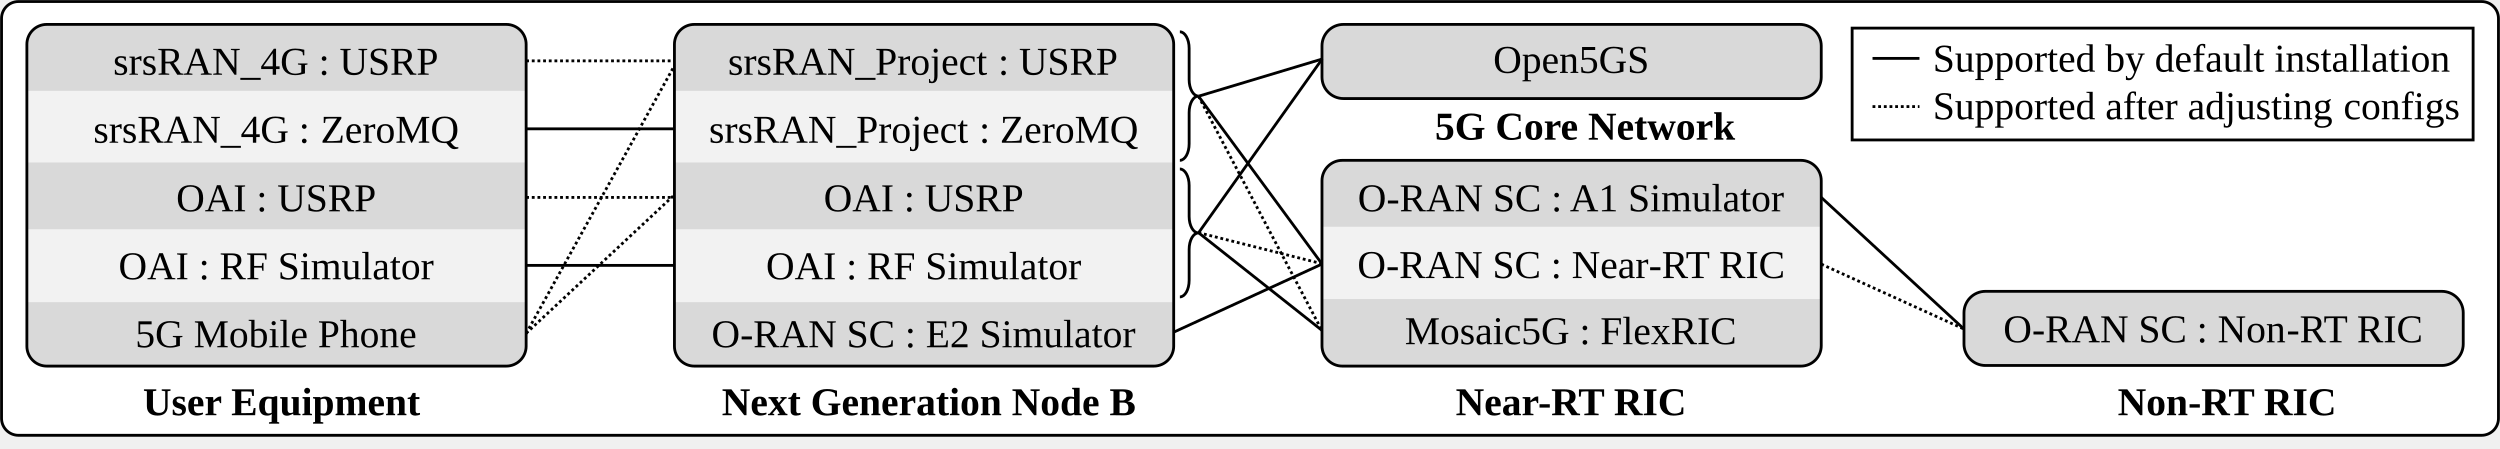
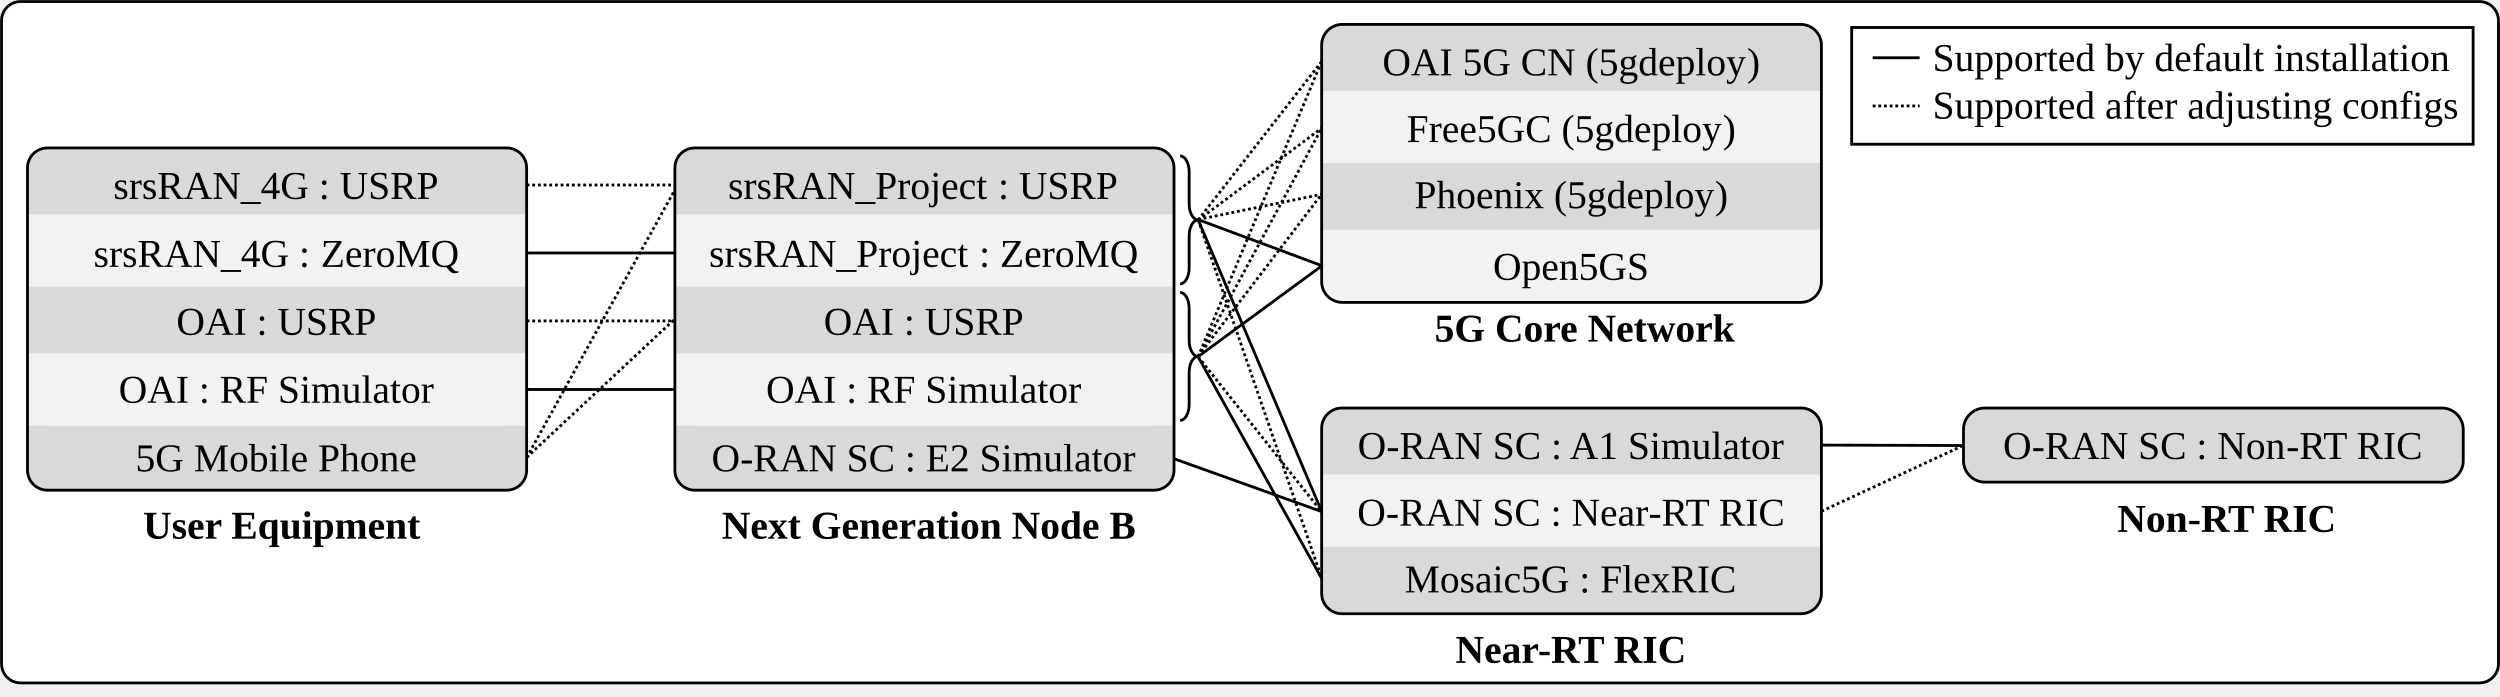
- <svg xmlns="http://www.w3.org/2000/svg" width="4046" height="726" xml:space="preserve" overflow="hidden">
-   <g transform="translate(-206 -745)">
-     <path d="M208.5 774.851C208.5 759.746 220.746 747.5 235.851 747.5L4222.15 747.5C4237.25 747.5 4249.5 759.746 4249.5 774.851L4249.5 1422.15C4249.5 1437.25 4237.25 1449.5 4222.15 1449.5L235.851 1449.5C220.746 1449.5 208.5 1437.25 208.5 1422.15Z" stroke="#000000" stroke-width="4.583" stroke-miterlimit="8" fill="#FFFFFF" fill-rule="evenodd" />
-     <path d="M2145.5 1121.5 2345.49 1171.79" stroke="#000000" stroke-width="4.583" stroke-miterlimit="8" stroke-dasharray="4.583 4.583" fill="none" fill-rule="evenodd" />
-     <path d="M2345.5 819.236C2345.5 800.052 2361.05 784.5 2380.24 784.5L3118.76 784.5C3137.95 784.5 3153.5 800.052 3153.5 819.236L3153.5 869.764C3153.5 888.948 3137.95 904.5 3118.76 904.5L2380.24 904.5C2361.05 904.5 2345.5 888.948 2345.5 869.764Z" stroke="#000000" stroke-width="4.583" stroke-miterlimit="8" fill="#D9D9D9" fill-rule="evenodd" />
-     <text font-family="Times New Roman,Times New Roman_MSFontService,sans-serif" font-weight="400" font-size="64" transform="matrix(1 0 0 1 2622.65 863)">Open5GS</text>
-     <text font-family="Times New Roman,Times New Roman_MSFontService,sans-serif" font-weight="700" font-size="64" transform="matrix(1 0 0 1 2528.36 971)">5G Core Network</text>
-     <path d="M1057.5 843.5 1301.76 843.5" stroke="#000000" stroke-width="4.583" stroke-miterlimit="8" stroke-dasharray="4.583 4.583" fill="none" fill-rule="evenodd" />
-     <path d="M1057.5 953.5 1303.13 953.5" stroke="#000000" stroke-width="4.583" stroke-miterlimit="8" fill="none" fill-rule="evenodd" />
-     <path d="M0 0 244.259 441.244" stroke="#000000" stroke-width="4.583" stroke-miterlimit="8" stroke-dasharray="4.583 4.583" fill="none" fill-rule="evenodd" transform="matrix(1 0 0 -1 1057.5 1284.74)" />
-     <path d="M1057.5 1174.5 1303.13 1174.5" stroke="#000000" stroke-width="4.583" stroke-miterlimit="8" fill="none" fill-rule="evenodd" />
-     <path d="M1057.5 1064.5 1297.56 1064.5" stroke="#000000" stroke-width="4.583" stroke-miterlimit="8" stroke-dasharray="4.583 4.583" fill="none" fill-rule="evenodd" />
-     <path d="M3153.5 1172.5 3384.36 1277.45" stroke="#000000" stroke-width="4.583" stroke-miterlimit="8" stroke-dasharray="4.583 4.583" fill="none" fill-rule="evenodd" />
-     <path d="M0 0 200.267 60.257" stroke="#000000" stroke-width="4.583" stroke-miterlimit="8" fill="none" fill-rule="evenodd" transform="matrix(1 0 0 -1 2145.5 900.757)" />
-     <path d="M0 0 200.267 281.61" stroke="#000000" stroke-width="4.583" stroke-miterlimit="8" fill="none" fill-rule="evenodd" transform="matrix(1 0 0 -1 2145.5 1122.11)" />
-     <path d="M2145.5 900.5 2345.49 1172.14" stroke="#000000" stroke-width="4.583" stroke-miterlimit="8" fill="none" fill-rule="evenodd" />
-     <path d="M2145.5 1121.5 2345.49 1279.71" stroke="#000000" stroke-width="4.583" stroke-miterlimit="8" fill="none" fill-rule="evenodd" />
-     <path d="M0 0 245.633 112.84" stroke="#000000" stroke-width="4.583" stroke-miterlimit="8" fill="none" fill-rule="evenodd" transform="matrix(1 0 0 -1 2099.5 1285.34)" />
-     <path d="M2145.5 900.5 2345.49 1280.06" stroke="#000000" stroke-width="4.583" stroke-miterlimit="8" stroke-dasharray="4.583 4.583" fill="none" fill-rule="evenodd" />
-     <path d="M2115.5 796.5C2123.78 796.5 2130.5 808.441 2130.5 823.17L2130.5 873.83C2130.5 888.559 2137.22 900.5 2145.5 900.5 2137.22 900.5 2130.5 912.441 2130.5 927.17L2130.5 977.83C2130.5 992.559 2123.78 1004.5 2115.5 1004.5" stroke="#000000" stroke-width="4.583" stroke-miterlimit="8" fill="none" fill-rule="evenodd" />
-     <path d="M2115.5 1018.5C2123.78 1018.5 2130.5 1030.44 2130.5 1045.17L2130.5 1095.33C2130.5 1110.06 2137.22 1122 2145.5 1122 2137.22 1122 2130.5 1133.94 2130.5 1148.67L2130.5 1198.83C2130.5 1213.56 2123.78 1225.5 2115.5 1225.5" stroke="#000000" stroke-width="4.583" stroke-miterlimit="8" fill="none" fill-rule="evenodd" />
-     <path d="M1297 816.401C1297 798.506 1311.51 784 1329.4 784L2072.6 784C2090.49 784 2105 798.506 2105 816.401L2105 1304.6C2105 1322.49 2090.49 1337 2072.6 1337L1329.4 1337C1311.51 1337 1297 1322.49 1297 1304.6Z" fill="#D9D9D9" fill-rule="evenodd" />
-     <path d="M2071.2 1233 1330.8 1233C1312.13 1233 1297 1217.87 1297 1199.2L1297 1116 2105 1116 2105 1199.2C2105 1217.87 2089.87 1233 2071.2 1233Z" fill="#F2F2F2" fill-rule="evenodd" />
-     <rect x="1297" y="892" width="808" height="116" fill="#F2F2F2" />
-     <text font-family="Times New Roman,Times New Roman_MSFontService,sans-serif" font-weight="400" font-size="64" transform="matrix(1 0 0 1 1539.08 1087)">OAI : USRP</text>
-     <text font-family="Times New Roman,Times New Roman_MSFontService,sans-serif" font-weight="400" font-size="64" transform="matrix(1 0 0 1 1353.46 976)">srsRAN_Project</text>
-     <text font-family="Times New Roman,Times New Roman_MSFontService,sans-serif" font-weight="400" font-size="64" transform="matrix(1 0 0 1 1790.59 976)">: </text>
-     <text font-family="Times New Roman,Times New Roman_MSFontService,sans-serif" font-weight="400" font-size="64" transform="matrix(1 0 0 1 1824.4 976)">ZeroMQ</text>
-     <text font-family="Times New Roman,Times New Roman_MSFontService,sans-serif" font-weight="400" font-size="64" transform="matrix(1 0 0 1 1384.17 866)">srsRAN_Project</text>
-     <text font-family="Times New Roman,Times New Roman_MSFontService,sans-serif" font-weight="400" font-size="64" transform="matrix(1 0 0 1 1821.3 866)">: USRP</text>
-     <text font-family="Times New Roman,Times New Roman_MSFontService,sans-serif" font-weight="400" font-size="64" transform="matrix(1 0 0 1 1357.47 1307)">O</text>
-     <text font-family="Times New Roman,Times New Roman_MSFontService,sans-serif" font-weight="400" font-size="64" transform="matrix(1 0 0 1 1403.88 1307)">-</text>
-     <text font-family="Times New Roman,Times New Roman_MSFontService,sans-serif" font-weight="400" font-size="64" transform="matrix(1 0 0 1 1425.07 1307)">RAN SC : E2 Simulator</text>
-     <text font-family="Times New Roman,Times New Roman_MSFontService,sans-serif" font-weight="700" font-size="64" transform="matrix(1 0 0 1 1374.12 1417)">Next Generation Node B</text>
-     <rect x="1297" y="1117" width="808" height="117" fill="#F2F2F2" />
-     <text font-family="Times New Roman,Times New Roman_MSFontService,sans-serif" font-weight="400" font-size="64" transform="matrix(1 0 0 1 1445.7 1197)">OAI : RF Simulator</text>
-     <path d="M1297.5 816.679C1297.5 798.907 1311.91 784.5 1329.68 784.5L2073.32 784.5C2091.09 784.5 2105.5 798.907 2105.5 816.679L2105.5 1305.32C2105.5 1323.09 2091.09 1337.5 2073.32 1337.5L1329.68 1337.5C1311.91 1337.5 1297.5 1323.09 1297.5 1305.32Z" stroke="#000000" stroke-width="4.583" stroke-miterlimit="8" fill="none" fill-rule="evenodd" />
-     <path d="M249 816.401C249 798.506 263.506 784 281.4 784L1024.6 784C1042.49 784 1057 798.506 1057 816.401L1057 1304.6C1057 1322.49 1042.49 1337 1024.6 1337L281.4 1337C263.506 1337 249 1322.49 249 1304.6Z" fill="#D9D9D9" fill-rule="evenodd" />
-     <path d="M1023.2 1233 282.801 1233C264.133 1233 249 1217.87 249 1199.2L249 1116 1057 1116 1057 1199.2C1057 1217.87 1041.87 1233 1023.2 1233Z" fill="#F2F2F2" fill-rule="evenodd" />
-     <rect x="249" y="892" width="808" height="116" fill="#F2F2F2" />
-     <text font-family="Times New Roman,Times New Roman_MSFontService,sans-serif" font-weight="400" font-size="64" transform="matrix(1 0 0 1 491.175 1087)">OAI : USRP</text>
-     <text font-family="Times New Roman,Times New Roman_MSFontService,sans-serif" font-weight="400" font-size="64" transform="matrix(1 0 0 1 357.112 976)">srsRAN_4G : </text>
-     <text font-family="Times New Roman,Times New Roman_MSFontService,sans-serif" font-weight="400" font-size="64" transform="matrix(1 0 0 1 724.925 976)">ZeroMQ</text>
-     <text font-family="Times New Roman,Times New Roman_MSFontService,sans-serif" font-weight="400" font-size="64" transform="matrix(1 0 0 1 389.196 866)">srsRAN_4G : USRP</text>
-     <text font-family="Times New Roman,Times New Roman_MSFontService,sans-serif" font-weight="400" font-size="64" transform="matrix(1 0 0 1 425.003 1307)">5G </text>
-     <text font-family="Times New Roman,Times New Roman_MSFontService,sans-serif" font-weight="400" font-size="64" transform="matrix(1 0 0 1 519.534 1307)">Mobile Phone</text>
-     <text font-family="Times New Roman,Times New Roman_MSFontService,sans-serif" font-weight="700" font-size="64" transform="matrix(1 0 0 1 437.369 1417)">User Equipment</text>
-     <rect x="249" y="1117" width="808" height="117" fill="#F2F2F2" />
-     <text font-family="Times New Roman,Times New Roman_MSFontService,sans-serif" font-weight="400" font-size="64" transform="matrix(1 0 0 1 397.789 1197)">OAI : RF Simulator</text>
-     <path d="M249.5 816.679C249.5 798.907 263.907 784.5 281.68 784.5L1025.32 784.5C1043.09 784.5 1057.5 798.907 1057.5 816.679L1057.5 1305.32C1057.5 1323.09 1043.09 1337.5 1025.32 1337.5L281.68 1337.5C263.907 1337.5 249.5 1323.09 249.5 1305.32Z" stroke="#000000" stroke-width="4.583" stroke-miterlimit="8" fill="none" fill-rule="evenodd" />
-     <path d="M3384.5 1251.24C3384.5 1232.05 3400.05 1216.5 3419.24 1216.5L4157.76 1216.5C4176.95 1216.5 4192.5 1232.05 4192.5 1251.24L4192.5 1301.76C4192.5 1320.95 4176.95 1336.5 4157.76 1336.5L3419.24 1336.5C3400.05 1336.5 3384.5 1320.95 3384.5 1301.76Z" stroke="#000000" stroke-width="4.583" stroke-miterlimit="8" fill="#D9D9D9" fill-rule="evenodd" />
-     <text font-family="Times New Roman,Times New Roman_MSFontService,sans-serif" font-weight="400" font-size="64" transform="matrix(1 0 0 1 3448.17 1299)">O</text>
-     <text font-family="Times New Roman,Times New Roman_MSFontService,sans-serif" font-weight="400" font-size="64" transform="matrix(1 0 0 1 3494.58 1299)">-</text>
-     <text font-family="Times New Roman,Times New Roman_MSFontService,sans-serif" font-weight="400" font-size="64" transform="matrix(1 0 0 1 3515.77 1299)">RAN SC : Non</text>
-     <text font-family="Times New Roman,Times New Roman_MSFontService,sans-serif" font-weight="400" font-size="64" transform="matrix(1 0 0 1 3906.5 1299)">-</text>
-     <text font-family="Times New Roman,Times New Roman_MSFontService,sans-serif" font-weight="400" font-size="64" transform="matrix(1 0 0 1 3927.7 1299)">RT RIC</text>
-     <text font-family="Times New Roman,Times New Roman_MSFontService,sans-serif" font-weight="700" font-size="64" transform="matrix(1 0 0 1 3633.23 1417)">Non</text>
-     <text font-family="Times New Roman,Times New Roman_MSFontService,sans-serif" font-weight="700" font-size="64" transform="matrix(1 0 0 1 3747.24 1417)">-</text>
-     <text font-family="Times New Roman,Times New Roman_MSFontService,sans-serif" font-weight="700" font-size="64" transform="matrix(1 0 0 1 3768.44 1417)">RT RIC</text>
-     <rect x="3203.5" y="790.5" width="1005" height="181" stroke="#000000" stroke-width="4.583" stroke-miterlimit="8" fill="#FFFFFF" />
-     <path d="M3236.5 839.5 3312.46 839.5" stroke="#000000" stroke-width="4.583" stroke-miterlimit="8" fill="none" fill-rule="evenodd" />
-     <text font-family="Times New Roman,Times New Roman_MSFontService,sans-serif" font-weight="400" font-size="64" transform="matrix(1 0 0 1 3334.11 861)">Supported by default installation</text>
-     <text font-family="Times New Roman,Times New Roman_MSFontService,sans-serif" font-weight="400" font-size="64" transform="matrix(1 0 0 1 3334.11 938)">Supported after adjusting </text>
-     <text font-family="Times New Roman,Times New Roman_MSFontService,sans-serif" font-weight="400" font-size="64" transform="matrix(1 0 0 1 3998.7 938)">configs</text>
-     <path d="M3236.5 917.5 3312.46 917.5" stroke="#000000" stroke-width="4.583" stroke-miterlimit="8" stroke-dasharray="4.583 4.583" fill="none" fill-rule="evenodd" />
-     <path d="M0 0 239.782 223.945" stroke="#000000" stroke-width="4.583" stroke-miterlimit="8" stroke-dasharray="4.583 4.583" fill="none" fill-rule="evenodd" transform="matrix(1 0 0 -1 1057.5 1284.45)" />
-     <text font-family="Times New Roman,Times New Roman_MSFontService,sans-serif" font-weight="700" font-size="64" transform="matrix(1 0 0 1 2561.82 1417)">Near</text>
-     <text font-family="Times New Roman,Times New Roman_MSFontService,sans-serif" font-weight="700" font-size="64" transform="matrix(1 0 0 1 2695.22 1417)">-</text>
-     <text font-family="Times New Roman,Times New Roman_MSFontService,sans-serif" font-weight="700" font-size="64" transform="matrix(1 0 0 1 2716.41 1417)">RT RIC</text>
-     <path d="M2345 1035.52C2345 1018.11 2359.11 1004 2376.52 1004L3121.48 1004C3138.89 1004 3153 1018.11 3153 1035.52L3153 1305.48C3153 1322.89 3138.89 1337 3121.48 1337L2376.52 1337C2359.11 1337 2345 1322.89 2345 1305.48Z" fill="#D9D9D9" fill-rule="evenodd" />
-     <rect x="2345" y="1112" width="808" height="117" fill="#F2F2F2" />
-     <path d="M2345.5 1037.4C2345.5 1019.23 2360.23 1004.5 2378.4 1004.5L3120.6 1004.5C3138.77 1004.5 3153.5 1019.23 3153.5 1037.4L3153.5 1304.6C3153.5 1322.77 3138.77 1337.5 3120.6 1337.5L2378.4 1337.5C2360.23 1337.5 2345.5 1322.77 2345.5 1304.6Z" stroke="#000000" stroke-width="4.583" stroke-miterlimit="8" fill="none" fill-rule="evenodd" />
-     <text font-family="Times New Roman,Times New Roman_MSFontService,sans-serif" font-weight="400" font-size="64" transform="matrix(1 0 0 1 2479.57 1302)">Mosaic5G : FlexRIC</text>
-     <text font-family="Times New Roman,Times New Roman_MSFontService,sans-serif" font-weight="400" font-size="64" transform="matrix(1 0 0 1 2402.8 1195)">O</text>
-     <text font-family="Times New Roman,Times New Roman_MSFontService,sans-serif" font-weight="400" font-size="64" transform="matrix(1 0 0 1 2449.21 1195)">-</text>
-     <text font-family="Times New Roman,Times New Roman_MSFontService,sans-serif" font-weight="400" font-size="64" transform="matrix(1 0 0 1 2470.4 1195)">RAN SC : Near</text>
-     <text font-family="Times New Roman,Times New Roman_MSFontService,sans-serif" font-weight="400" font-size="64" transform="matrix(1 0 0 1 2874.17 1195)">-</text>
-     <text font-family="Times New Roman,Times New Roman_MSFontService,sans-serif" font-weight="400" font-size="64" transform="matrix(1 0 0 1 2895.37 1195)">RT RIC</text>
-     <text font-family="Times New Roman,Times New Roman_MSFontService,sans-serif" font-weight="400" font-size="64" transform="matrix(1 0 0 1 2403.42 1087)">O</text>
-     <text font-family="Times New Roman,Times New Roman_MSFontService,sans-serif" font-weight="400" font-size="64" transform="matrix(1 0 0 1 2449.82 1087)">-</text>
-     <text font-family="Times New Roman,Times New Roman_MSFontService,sans-serif" font-weight="400" font-size="64" transform="matrix(1 0 0 1 2471.02 1087)">RAN SC : A1 Simulator</text>
-     <path d="M3153.5 1064.5 3384.36 1277.36" stroke="#000000" stroke-width="4.583" stroke-miterlimit="8" fill="none" fill-rule="evenodd" />
+ <svg xmlns="http://www.w3.org/2000/svg" width="4047" height="1127" xml:space="preserve" overflow="hidden">
+   <g transform="translate(-177 -684)">
+     <path d="M179.5 717.438C179.5 700.352 193.351 686.5 210.438 686.5L4190.56 686.5C4207.65 686.5 4221.5 700.352 4221.5 717.438L4221.5 1758.56C4221.5 1775.65 4207.65 1789.5 4190.56 1789.5L210.438 1789.5C193.351 1789.5 179.5 1775.65 179.5 1758.56Z" stroke="#000000" stroke-width="4.583" stroke-miterlimit="8" fill="#FFFFFF" fill-rule="evenodd" />
+     <path d="M2071.5 1424.5 2317.13 1512.38" stroke="#000000" stroke-width="4.583" stroke-miterlimit="8" fill="none" fill-rule="evenodd" />
+     <path d="M1029.5 983.5 1273.76 983.5" stroke="#000000" stroke-width="4.583" stroke-miterlimit="8" stroke-dasharray="4.583 4.583" fill="none" fill-rule="evenodd" />
+     <path d="M1029.5 1093.5 1275.13 1093.5" stroke="#000000" stroke-width="4.583" stroke-miterlimit="8" fill="none" fill-rule="evenodd" />
+     <path d="M0 0 244.259 441.244" stroke="#000000" stroke-width="4.583" stroke-miterlimit="8" stroke-dasharray="4.583 4.583" fill="none" fill-rule="evenodd" transform="matrix(1 0 0 -1 1029.5 1424.74)" />
+     <path d="M1029.5 1314.5 1275.13 1314.5" stroke="#000000" stroke-width="4.583" stroke-miterlimit="8" fill="none" fill-rule="evenodd" />
+     <path d="M1029.5 1203.5 1269.56 1203.5" stroke="#000000" stroke-width="4.583" stroke-miterlimit="8" stroke-dasharray="4.583 4.583" fill="none" fill-rule="evenodd" />
+     <path d="M2087.5 936.5C2095.51 936.5 2102 948.042 2102 962.281L2102 1014.22C2102 1028.46 2108.49 1040 2116.5 1040 2108.49 1040 2102 1051.54 2102 1065.78L2102 1117.72C2102 1131.96 2095.51 1143.5 2087.5 1143.5" stroke="#000000" stroke-width="4.583" stroke-miterlimit="8" fill="none" fill-rule="evenodd" />
+     <path d="M2087.5 1157.5C2095.51 1157.5 2102 1169.04 2102 1183.28L2102 1235.22C2102 1249.46 2108.49 1261 2116.5 1261 2108.49 1261 2102 1272.54 2102 1286.78L2102 1338.72C2102 1352.96 2095.51 1364.5 2087.5 1364.5" stroke="#000000" stroke-width="4.583" stroke-miterlimit="8" fill="none" fill-rule="evenodd" />
+     <path d="M1269 955.4C1269 937.506 1283.51 923 1301.4 923L2044.6 923C2062.49 923 2077 937.506 2077 955.4L2077 1443.6C2077 1461.49 2062.49 1476 2044.6 1476L1301.4 1476C1283.51 1476 1269 1461.49 1269 1443.6Z" fill="#D9D9D9" fill-rule="evenodd" />
+     <path d="M2043.2 1373 1302.8 1373C1284.13 1373 1269 1357.87 1269 1339.2L1269 1256 2077 1256 2077 1339.2C2077 1357.87 2061.87 1373 2043.2 1373Z" fill="#F2F2F2" fill-rule="evenodd" />
+     <rect x="1269" y="1031" width="808" height="117" fill="#F2F2F2" />
+     <text font-family="Times New Roman,Times New Roman_MSFontService,sans-serif" font-weight="400" font-size="64" transform="matrix(1 0 0 1 1510.44 1226)">OAI : USRP</text>
+     <text font-family="Times New Roman,Times New Roman_MSFontService,sans-serif" font-weight="400" font-size="64" transform="matrix(1 0 0 1 1324.81 1116)">srsRAN_Project</text>
+     <text font-family="Times New Roman,Times New Roman_MSFontService,sans-serif" font-weight="400" font-size="64" transform="matrix(1 0 0 1 1761.95 1116)">: </text>
+     <text font-family="Times New Roman,Times New Roman_MSFontService,sans-serif" font-weight="400" font-size="64" transform="matrix(1 0 0 1 1795.75 1116)">ZeroMQ</text>
+     <text font-family="Times New Roman,Times New Roman_MSFontService,sans-serif" font-weight="400" font-size="64" transform="matrix(1 0 0 1 1355.52 1006)">srsRAN_Project</text>
+     <text font-family="Times New Roman,Times New Roman_MSFontService,sans-serif" font-weight="400" font-size="64" transform="matrix(1 0 0 1 1792.66 1006)">: USRP</text>
+     <text font-family="Times New Roman,Times New Roman_MSFontService,sans-serif" font-weight="400" font-size="64" transform="matrix(1 0 0 1 1328.82 1447)">O</text>
+     <text font-family="Times New Roman,Times New Roman_MSFontService,sans-serif" font-weight="400" font-size="64" transform="matrix(1 0 0 1 1375.23 1447)">-</text>
+     <text font-family="Times New Roman,Times New Roman_MSFontService,sans-serif" font-weight="400" font-size="64" transform="matrix(1 0 0 1 1396.43 1447)">RAN SC : E2 Simulator</text>
+     <text font-family="Times New Roman,Times New Roman_MSFontService,sans-serif" font-weight="700" font-size="64" transform="matrix(1 0 0 1 1345.48 1556)">Next Generation Node B</text>
+     <rect x="1269" y="1257" width="808" height="116" fill="#F2F2F2" />
+     <text font-family="Times New Roman,Times New Roman_MSFontService,sans-serif" font-weight="400" font-size="64" transform="matrix(1 0 0 1 1417.05 1336)">OAI : RF Simulator</text>
+     <path d="M1269.5 955.737C1269.5 937.933 1283.93 923.5 1301.74 923.5L2045.26 923.5C2063.07 923.5 2077.5 937.933 2077.5 955.737L2077.5 1445.26C2077.5 1463.07 2063.07 1477.5 2045.26 1477.5L1301.74 1477.5C1283.93 1477.5 1269.5 1463.07 1269.5 1445.26Z" stroke="#000000" stroke-width="4.583" stroke-miterlimit="8" fill="none" fill-rule="evenodd" />
+     <path d="M221 955.4C221 937.506 235.506 923 253.4 923L996.599 923C1014.49 923 1029 937.506 1029 955.4L1029 1443.6C1029 1461.49 1014.49 1476 996.599 1476L253.4 1476C235.506 1476 221 1461.49 221 1443.6Z" fill="#D9D9D9" fill-rule="evenodd" />
+     <path d="M995.199 1373 254.801 1373C236.133 1373 221 1357.87 221 1339.2L221 1256 1029 1256 1029 1339.2C1029 1357.87 1013.87 1373 995.199 1373Z" fill="#F2F2F2" fill-rule="evenodd" />
+     <rect x="221" y="1031" width="808" height="117" fill="#F2F2F2" />
+     <text font-family="Times New Roman,Times New Roman_MSFontService,sans-serif" font-weight="400" font-size="64" transform="matrix(1 0 0 1 462.53 1226)">OAI : USRP</text>
+     <text font-family="Times New Roman,Times New Roman_MSFontService,sans-serif" font-weight="400" font-size="64" transform="matrix(1 0 0 1 328.467 1116)">srsRAN_4G : </text>
+     <text font-family="Times New Roman,Times New Roman_MSFontService,sans-serif" font-weight="400" font-size="64" transform="matrix(1 0 0 1 696.28 1116)">ZeroMQ</text>
+     <text font-family="Times New Roman,Times New Roman_MSFontService,sans-serif" font-weight="400" font-size="64" transform="matrix(1 0 0 1 360.551 1006)">srsRAN_4G : USRP</text>
+     <text font-family="Times New Roman,Times New Roman_MSFontService,sans-serif" font-weight="400" font-size="64" transform="matrix(1 0 0 1 396.358 1447)">5G </text>
+     <text font-family="Times New Roman,Times New Roman_MSFontService,sans-serif" font-weight="400" font-size="64" transform="matrix(1 0 0 1 490.889 1447)">Mobile Phone</text>
+     <text font-family="Times New Roman,Times New Roman_MSFontService,sans-serif" font-weight="700" font-size="64" transform="matrix(1 0 0 1 408.725 1556)">User Equipment</text>
+     <rect x="221" y="1257" width="808" height="116" fill="#F2F2F2" />
+     <text font-family="Times New Roman,Times New Roman_MSFontService,sans-serif" font-weight="400" font-size="64" transform="matrix(1 0 0 1 369.144 1336)">OAI : RF Simulator</text>
+     <path d="M221.5 955.737C221.5 937.933 235.933 923.5 253.737 923.5L997.263 923.5C1015.07 923.5 1029.5 937.933 1029.5 955.737L1029.5 1445.26C1029.5 1463.07 1015.07 1477.5 997.263 1477.5L253.737 1477.5C235.933 1477.5 221.5 1463.07 221.5 1445.26Z" stroke="#000000" stroke-width="4.583" stroke-miterlimit="8" fill="none" fill-rule="evenodd" />
+     <path d="M3355.5 1379.24C3355.5 1360.05 3371.05 1344.5 3390.24 1344.5L4129.76 1344.5C4148.95 1344.5 4164.5 1360.05 4164.5 1379.24L4164.5 1429.76C4164.5 1448.95 4148.95 1464.5 4129.76 1464.5L3390.24 1464.5C3371.05 1464.5 3355.5 1448.95 3355.5 1429.76Z" stroke="#000000" stroke-width="4.583" stroke-miterlimit="8" fill="#D9D9D9" fill-rule="evenodd" />
+     <text font-family="Times New Roman,Times New Roman_MSFontService,sans-serif" font-weight="400" font-size="64" transform="matrix(1 0 0 1 3419.52 1427)">O</text>
+     <text font-family="Times New Roman,Times New Roman_MSFontService,sans-serif" font-weight="400" font-size="64" transform="matrix(1 0 0 1 3465.93 1427)">-</text>
+     <text font-family="Times New Roman,Times New Roman_MSFontService,sans-serif" font-weight="400" font-size="64" transform="matrix(1 0 0 1 3487.13 1427)">RAN SC : Non</text>
+     <text font-family="Times New Roman,Times New Roman_MSFontService,sans-serif" font-weight="400" font-size="64" transform="matrix(1 0 0 1 3877.86 1427)">-</text>
+     <text font-family="Times New Roman,Times New Roman_MSFontService,sans-serif" font-weight="400" font-size="64" transform="matrix(1 0 0 1 3899.06 1427)">RT RIC</text>
+     <text font-family="Times New Roman,Times New Roman_MSFontService,sans-serif" font-weight="700" font-size="64" transform="matrix(1 0 0 1 3604.58 1545)">Non</text>
+     <text font-family="Times New Roman,Times New Roman_MSFontService,sans-serif" font-weight="700" font-size="64" transform="matrix(1 0 0 1 3718.59 1545)">-</text>
+     <text font-family="Times New Roman,Times New Roman_MSFontService,sans-serif" font-weight="700" font-size="64" transform="matrix(1 0 0 1 3739.79 1545)">RT RIC</text>
+     <rect x="3174.5" y="728.5" width="1006" height="189" stroke="#000000" stroke-width="4.583" stroke-miterlimit="8" fill="#FFFFFF" />
+     <path d="M3208.5 777.5 3284.46 777.5" stroke="#000000" stroke-width="4.583" stroke-miterlimit="8" fill="none" fill-rule="evenodd" />
+     <text font-family="Times New Roman,Times New Roman_MSFontService,sans-serif" font-weight="400" font-size="64" transform="matrix(1 0 0 1 3305.47 799)">Supported by default installation</text>
+     <text font-family="Times New Roman,Times New Roman_MSFontService,sans-serif" font-weight="400" font-size="64" transform="matrix(1 0 0 1 3305.47 876)">Supported after adjusting configs</text>
+     <path d="M3208.5 855.5 3284.46 855.5" stroke="#000000" stroke-width="4.583" stroke-miterlimit="8" stroke-dasharray="4.583 4.583" fill="none" fill-rule="evenodd" />
+     <path d="M0 0 239.782 223.945" stroke="#000000" stroke-width="4.583" stroke-miterlimit="8" stroke-dasharray="4.583 4.583" fill="none" fill-rule="evenodd" transform="matrix(1 0 0 -1 1029.5 1424.45)" />
+     <text font-family="Times New Roman,Times New Roman_MSFontService,sans-serif" font-weight="700" font-size="64" transform="matrix(1 0 0 1 2533.17 1757)">Near</text>
+     <text font-family="Times New Roman,Times New Roman_MSFontService,sans-serif" font-weight="700" font-size="64" transform="matrix(1 0 0 1 2666.57 1757)">-</text>
+     <text font-family="Times New Roman,Times New Roman_MSFontService,sans-serif" font-weight="700" font-size="64" transform="matrix(1 0 0 1 2687.77 1757)">RT RIC</text>
+     <path d="M2316 1375.52C2316 1358.11 2330.11 1344 2347.52 1344L3093.48 1344C3110.89 1344 3125 1358.11 3125 1375.52L3125 1645.48C3125 1662.89 3110.89 1677 3093.48 1677L2347.52 1677C2330.11 1677 2316 1662.89 2316 1645.48Z" fill="#D9D9D9" fill-rule="evenodd" />
+     <rect x="2316" y="1452" width="809" height="117" fill="#F2F2F2" />
+     <path d="M2316.5 1377.4C2316.5 1359.23 2331.23 1344.5 2349.4 1344.5L3092.6 1344.5C3110.77 1344.5 3125.5 1359.23 3125.5 1377.4L3125.5 1644.6C3125.5 1662.77 3110.77 1677.5 3092.6 1677.5L2349.4 1677.5C2331.23 1677.5 2316.5 1662.77 2316.5 1644.6Z" stroke="#000000" stroke-width="4.583" stroke-miterlimit="8" fill="none" fill-rule="evenodd" />
+     <text font-family="Times New Roman,Times New Roman_MSFontService,sans-serif" font-weight="400" font-size="64" transform="matrix(1 0 0 1 2450.93 1643)">Mosaic5G : FlexRIC</text>
+     <text font-family="Times New Roman,Times New Roman_MSFontService,sans-serif" font-weight="400" font-size="64" transform="matrix(1 0 0 1 2374.15 1535)">O</text>
+     <text font-family="Times New Roman,Times New Roman_MSFontService,sans-serif" font-weight="400" font-size="64" transform="matrix(1 0 0 1 2420.56 1535)">-</text>
+     <text font-family="Times New Roman,Times New Roman_MSFontService,sans-serif" font-weight="400" font-size="64" transform="matrix(1 0 0 1 2441.76 1535)">RAN SC : Near</text>
+     <text font-family="Times New Roman,Times New Roman_MSFontService,sans-serif" font-weight="400" font-size="64" transform="matrix(1 0 0 1 2845.53 1535)">-</text>
+     <text font-family="Times New Roman,Times New Roman_MSFontService,sans-serif" font-weight="400" font-size="64" transform="matrix(1 0 0 1 2866.73 1535)">RT RIC</text>
+     <text font-family="Times New Roman,Times New Roman_MSFontService,sans-serif" font-weight="400" font-size="64" transform="matrix(1 0 0 1 2374.77 1427)">O</text>
+     <text font-family="Times New Roman,Times New Roman_MSFontService,sans-serif" font-weight="400" font-size="64" transform="matrix(1 0 0 1 2421.18 1427)">-</text>
+     <text font-family="Times New Roman,Times New Roman_MSFontService,sans-serif" font-weight="400" font-size="64" transform="matrix(1 0 0 1 2442.38 1427)">RAN SC : A1 Simulator</text>
+     <path d="M3091.2 1173 2349.8 1173C2331.13 1173 2316 1157.87 2316 1139.2L2316 1056 3125 1056 3125 1139.2C3125 1157.87 3109.87 1173 3091.2 1173Z" fill="#F2F2F2" fill-rule="evenodd" />
+     <path d="M2348.35 723 3092.65 723C3110.52 723 3125 737.484 3125 755.351L3125 1056 2316 1056 2316 755.351C2316 737.484 2330.48 723 2348.35 723Z" fill="#D9D9D9" fill-rule="evenodd" />
+     <rect x="2316" y="831" width="809" height="117" fill="#F2F2F2" />
+     <path d="M2316.5 756.948C2316.5 738.475 2331.48 723.5 2349.95 723.5L3092.05 723.5C3110.52 723.5 3125.5 738.475 3125.5 756.948L3125.5 1140.05C3125.5 1158.52 3110.52 1173.5 3092.05 1173.5L2349.95 1173.5C2331.48 1173.5 2316.5 1158.52 2316.5 1140.05Z" stroke="#000000" stroke-width="4.583" stroke-miterlimit="8" fill="none" fill-rule="evenodd" />
+     <text font-family="Times New Roman,Times New Roman_MSFontService,sans-serif" font-weight="400" font-size="64" transform="matrix(1 0 0 1 2466.68 1021)">Phoenix (5gdeploy</text>
+     <text font-family="Times New Roman,Times New Roman_MSFontService,sans-serif" font-weight="400" font-size="64" transform="matrix(1 0 0 1 2953.09 1021)">)</text>
+     <text font-family="Times New Roman,Times New Roman_MSFontService,sans-serif" font-weight="400" font-size="64" transform="matrix(1 0 0 1 2454.08 914)">Free5GC (5gdeploy</text>
+     <text font-family="Times New Roman,Times New Roman_MSFontService,sans-serif" font-weight="400" font-size="64" transform="matrix(1 0 0 1 2965.69 914)">)</text>
+     <text font-family="Times New Roman,Times New Roman_MSFontService,sans-serif" font-weight="400" font-size="64" transform="matrix(1 0 0 1 2414.83 806)">OAI 5G CN (5gdeploy</text>
+     <text font-family="Times New Roman,Times New Roman_MSFontService,sans-serif" font-weight="400" font-size="64" transform="matrix(1 0 0 1 3004.93 806)">)</text>
+     <text font-family="Times New Roman,Times New Roman_MSFontService,sans-serif" font-weight="400" font-size="64" transform="matrix(1 0 0 1 2593.87 1137)">Open5GS</text>
+     <text font-family="Times New Roman,Times New Roman_MSFontService,sans-serif" font-weight="700" font-size="64" transform="matrix(1 0 0 1 2499.31 1237)">5G Core Network</text>
+     <path d="M2116.5 1261.5 2316.49 1512.51" stroke="#000000" stroke-width="4.583" stroke-miterlimit="8" stroke-dasharray="4.583 4.583" fill="none" fill-rule="evenodd" />
+     <path d="M2116.5 1039.5 2316.49 1114.04" stroke="#000000" stroke-width="4.583" stroke-miterlimit="8" fill="none" fill-rule="evenodd" />
+     <path d="M0 0 199.991 146.814" stroke="#000000" stroke-width="4.583" stroke-miterlimit="8" fill="none" fill-rule="evenodd" transform="matrix(1 0 0 -1 2116.5 1261.31)" />
+     <path d="M2116.5 1261.5 2316.49 1620.42" stroke="#000000" stroke-width="4.583" stroke-miterlimit="8" fill="none" fill-rule="evenodd" />
+     <path d="M2116.5 1039.5 2316.49 1619.78" stroke="#000000" stroke-width="4.583" stroke-miterlimit="8" stroke-dasharray="4.583 4.583" fill="none" fill-rule="evenodd" />
+     <path d="M0 0 199.991 370.141" stroke="#000000" stroke-width="4.583" stroke-miterlimit="8" stroke-dasharray="4.583 4.583" fill="none" fill-rule="evenodd" transform="matrix(1 0 0 -1 2116.5 1261.64)" />
+     <path d="M0 0 199.99 478.057" stroke="#000000" stroke-width="4.583" stroke-miterlimit="8" stroke-dasharray="4.583 4.583" fill="none" fill-rule="evenodd" transform="matrix(1 0 0 -1 2116.5 1261.56)" />
+     <path d="M0 0 199.991 40.871" stroke="#000000" stroke-width="4.583" stroke-miterlimit="8" stroke-dasharray="4.583 4.583" fill="none" fill-rule="evenodd" transform="matrix(1 0 0 -1 2116.5 1039.37)" />
+     <path d="M0 0 199.991 148.788" stroke="#000000" stroke-width="4.583" stroke-miterlimit="8" stroke-dasharray="4.583 4.583" fill="none" fill-rule="evenodd" transform="matrix(1 0 0 -1 2116.5 1040.29)" />
+     <path d="M0 0 199.99 256.704" stroke="#000000" stroke-width="4.583" stroke-miterlimit="8" stroke-dasharray="4.583 4.583" fill="none" fill-rule="evenodd" transform="matrix(1 0 0 -1 2116.5 1040.2)" />
+     <path d="M0 0 199.991 262.225" stroke="#000000" stroke-width="4.583" stroke-miterlimit="8" stroke-dasharray="4.583 4.583" fill="none" fill-rule="evenodd" transform="matrix(1 0 0 -1 2116.5 1260.72)" />
+     <path d="M2116.5 1039.5 2316.49 1511.86" stroke="#000000" stroke-width="4.583" stroke-miterlimit="8" fill="none" fill-rule="evenodd" />
+     <path d="M0 0 230.864 107.201" stroke="#000000" stroke-width="4.583" stroke-miterlimit="8" stroke-dasharray="4.583 4.583" fill="none" fill-rule="evenodd" transform="matrix(1 0 0 -1 3125.5 1511.7)" />
+     <path d="M3125.5 1404.5 3356.36 1405.22" stroke="#000000" stroke-width="4.583" stroke-miterlimit="8" fill="none" fill-rule="evenodd" />
  </g>
</svg>
